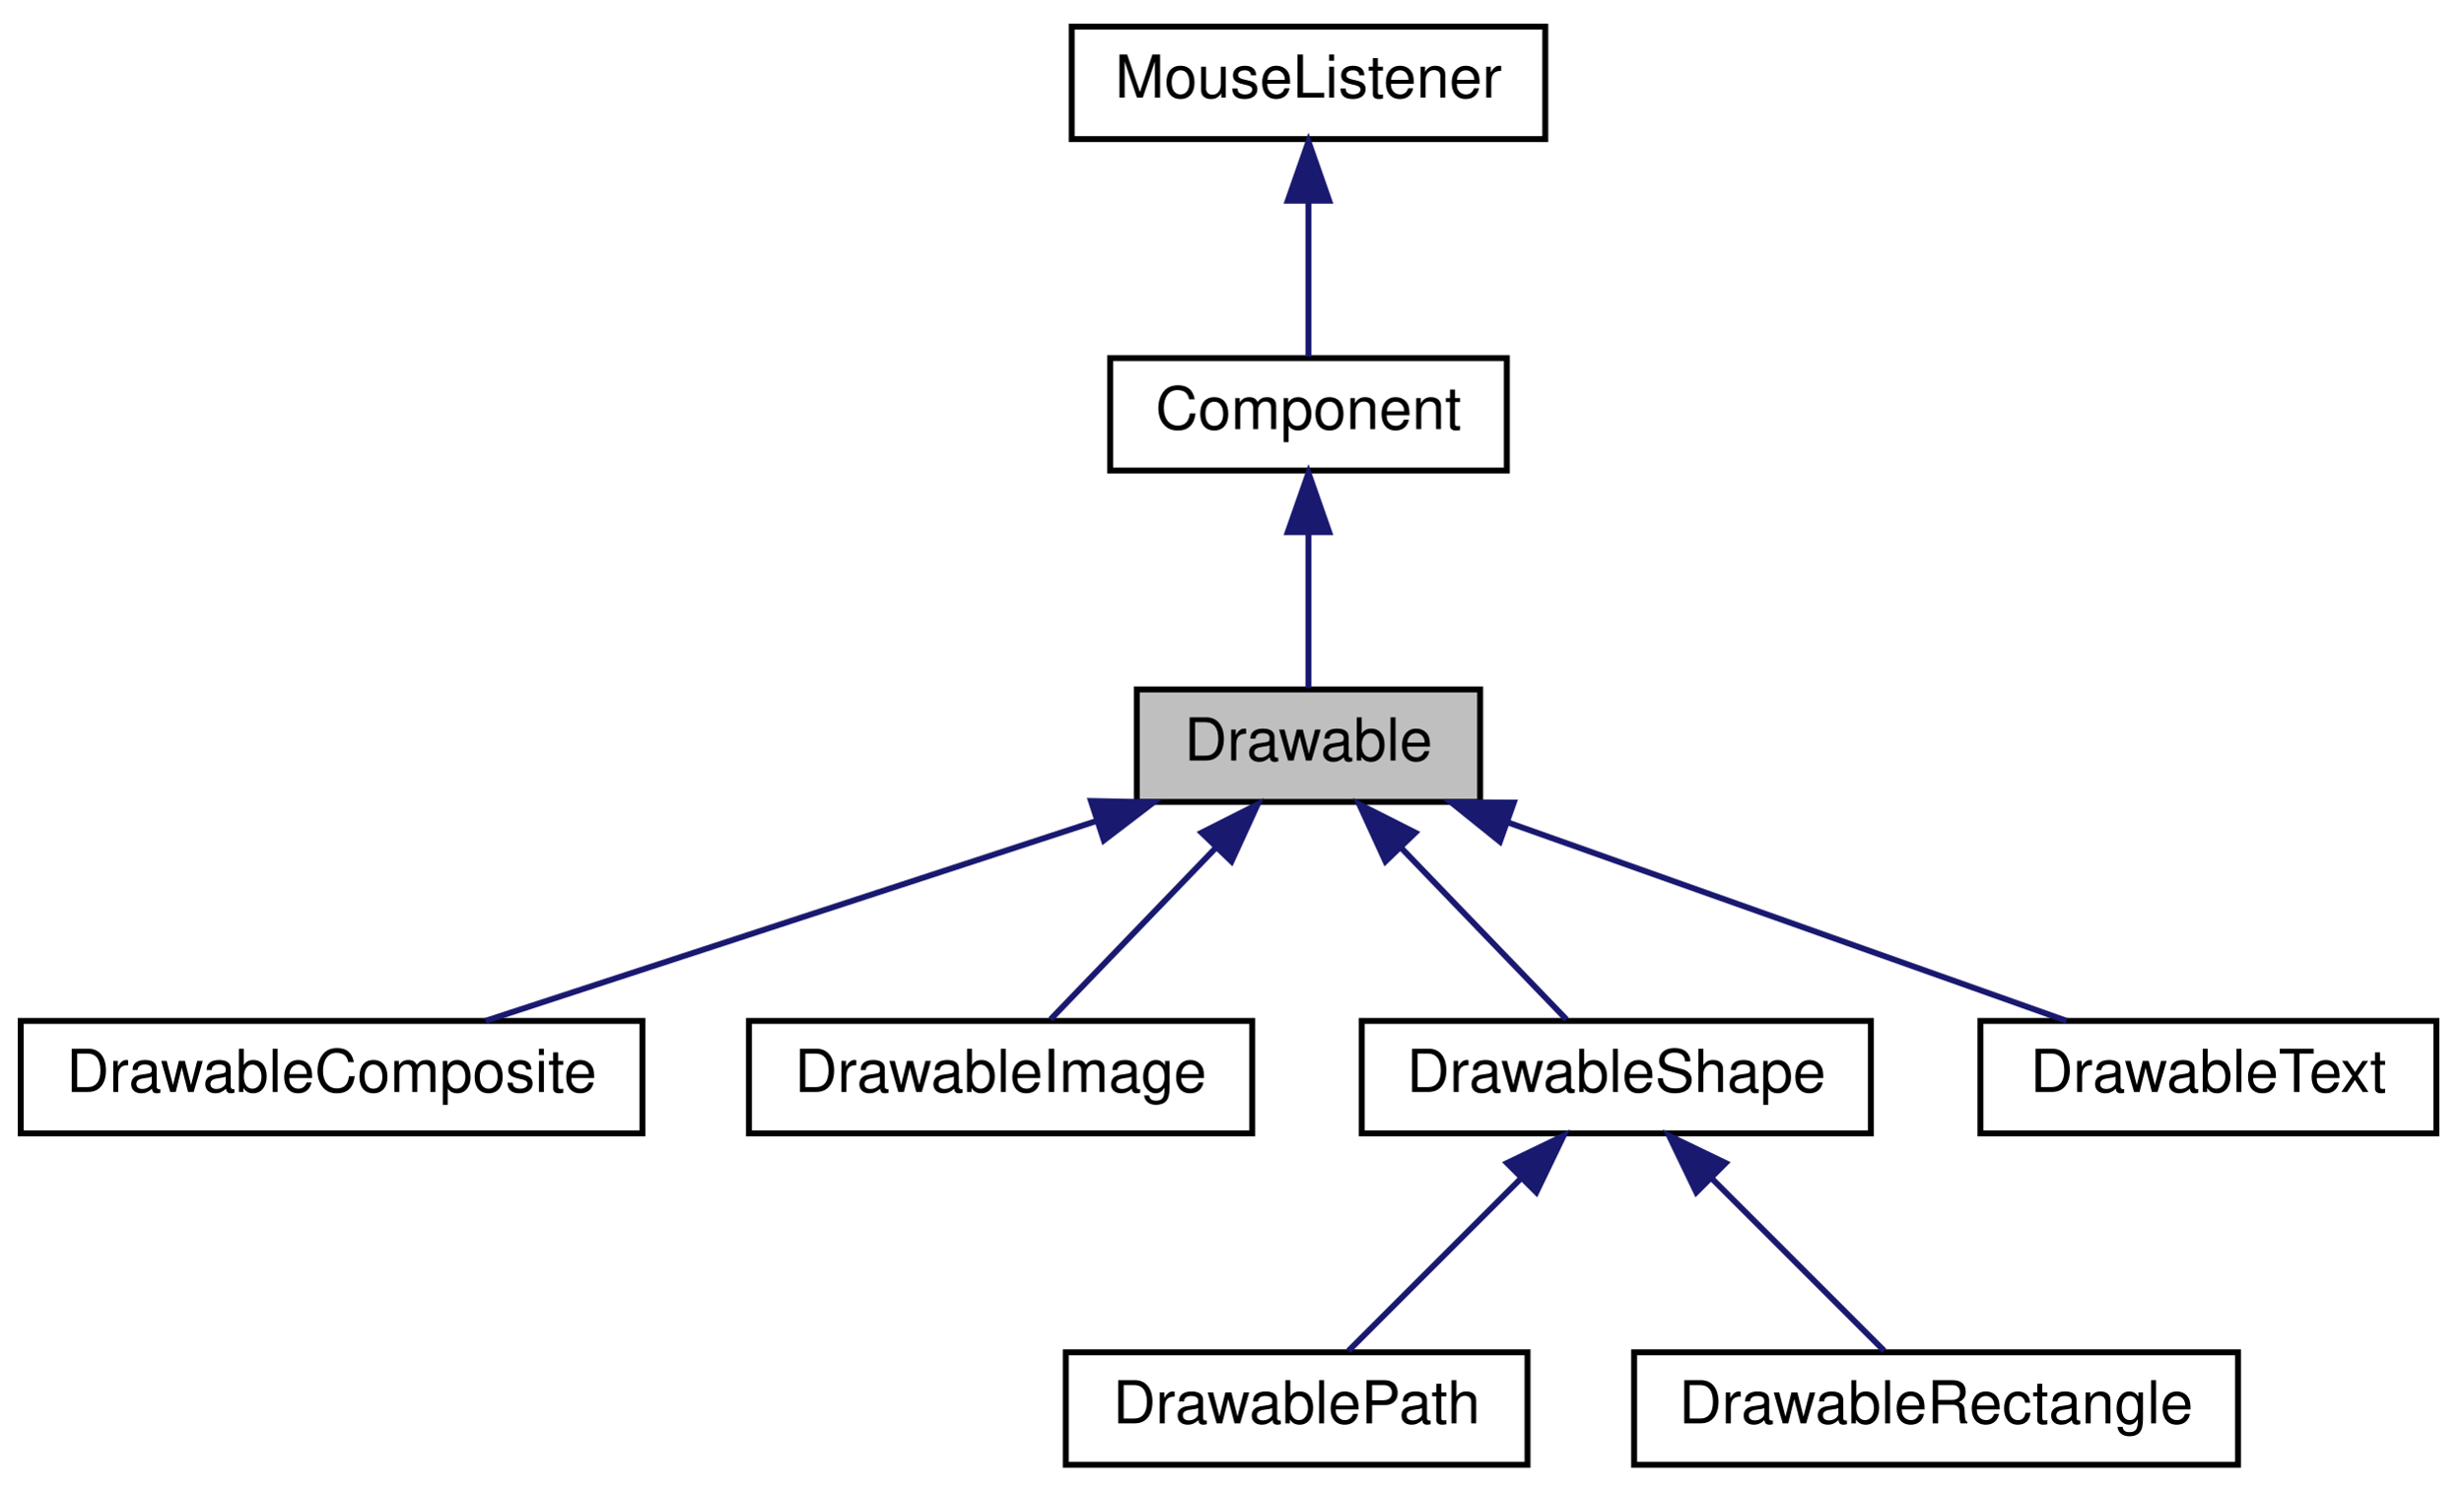
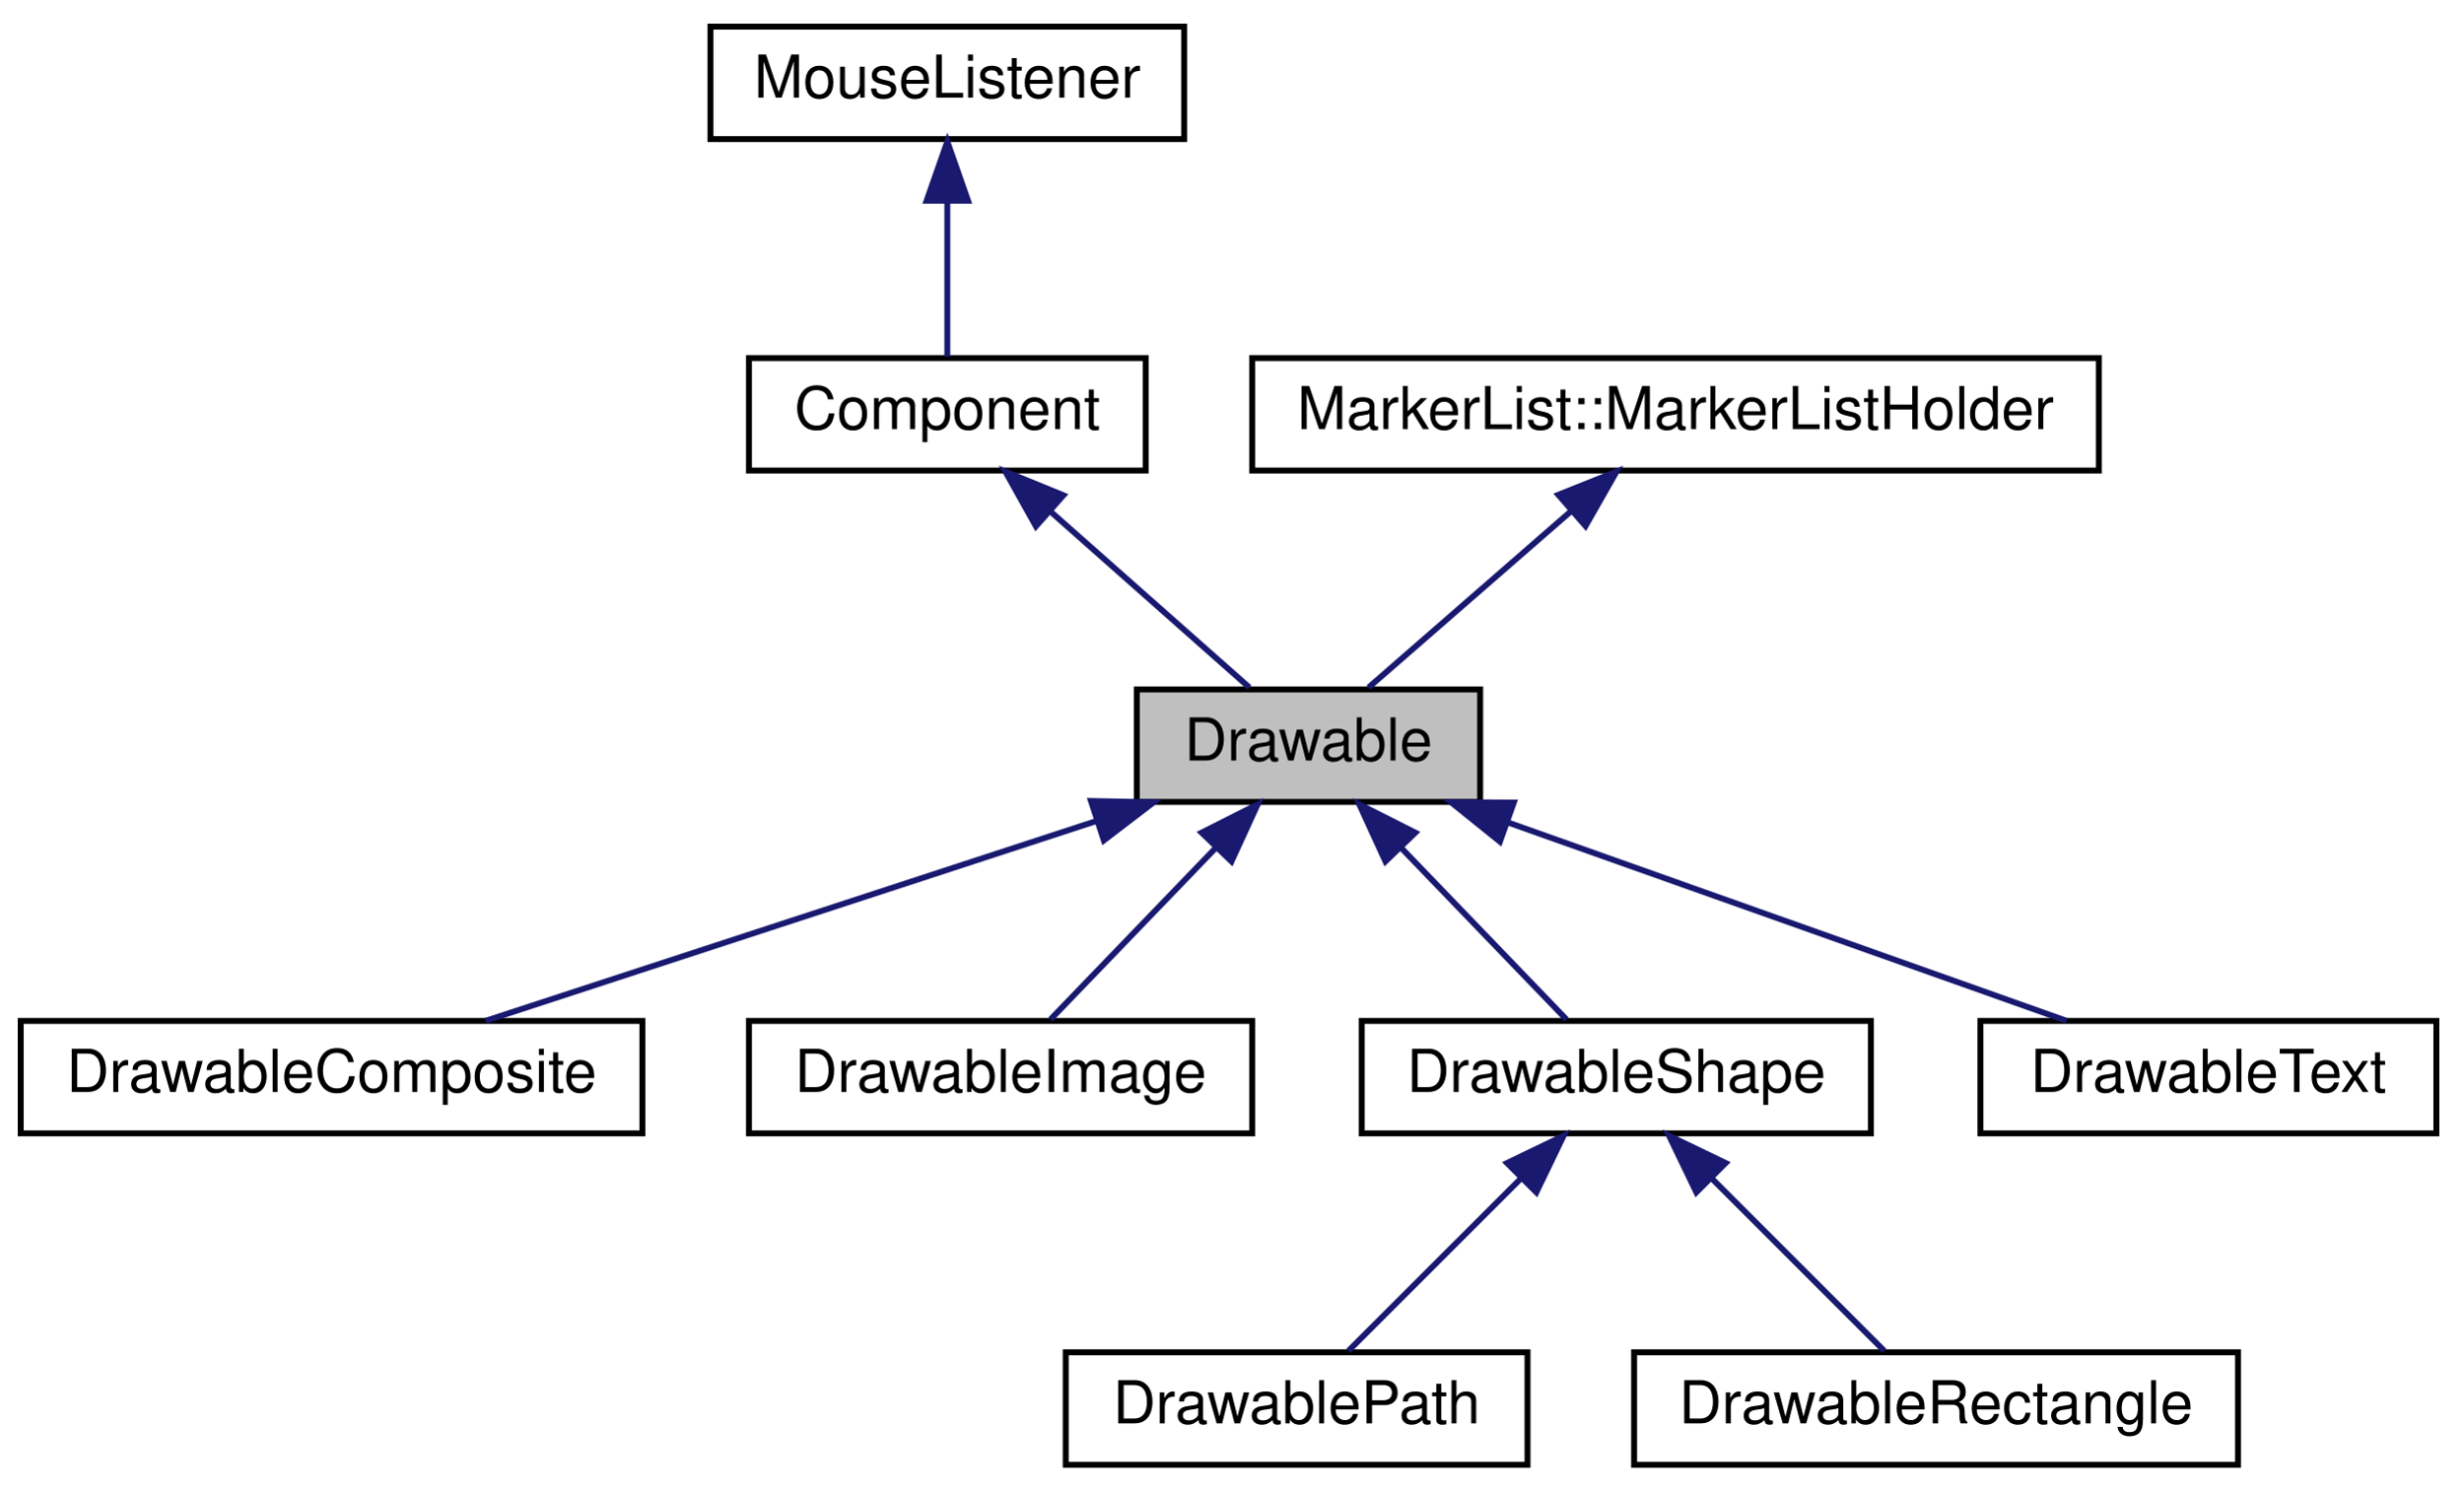
<svg xmlns="http://www.w3.org/2000/svg" xmlns:xlink="http://www.w3.org/1999/xlink" width="416pt" height="252pt" viewBox="0.00 0.00 416.00 252.00">
  <g id="graph0" class="graph" transform="scale(1 1) rotate(0) translate(4 248)">
    <g id="node1" class="node">
      <polygon fill="#bfbfbf" stroke="black" points="188,-112.5 188,-131.5 246,-131.5 246,-112.5 188,-112.5" />
      <text text-anchor="middle" x="217" y="-119.5" font-family="Helvetica,sans-Serif" font-size="10.00">Drawable</text>
    </g>
-     <g id="node4" class="node">
-       <g id="a_node4">
+     <g id="node5" class="node">
+       <g id="a_node5">
        <a xlink:href="classDrawableComposite.html" target="_top" xlink:title="A drawable object which acts as a container for a set of other Drawables. ">
          <polygon fill="none" stroke="black" points="-0.5,-56.5 -0.5,-75.5 104.5,-75.5 104.5,-56.5 -0.5,-56.5" />
          <text text-anchor="middle" x="52" y="-63.5" font-family="Helvetica,sans-Serif" font-size="10.00">DrawableComposite</text>
        </a>
      </g>
    </g>
-     <g id="edge3" class="edge">
+     <g id="edge4" class="edge">
      <path fill="none" stroke="midnightblue" d="M181.264,-109.304C150.173,-99.129 105.853,-84.625 78.022,-75.516" />
      <polygon fill="midnightblue" stroke="midnightblue" points="180.263,-112.659 190.855,-112.444 182.44,-106.007 180.263,-112.659" />
    </g>
-     <g id="node5" class="node">
-       <g id="a_node5">
+     <g id="node6" class="node">
+       <g id="a_node6">
        <a xlink:href="classDrawableImage.html" target="_top" xlink:title="A drawable object which is a bitmap image. ">
          <polygon fill="none" stroke="black" points="122.5,-56.5 122.5,-75.5 207.5,-75.5 207.5,-56.5 122.5,-56.5" />
          <text text-anchor="middle" x="165" y="-63.5" font-family="Helvetica,sans-Serif" font-size="10.00">DrawableImage</text>
        </a>
      </g>
    </g>
-     <g id="edge4" class="edge">
+     <g id="edge5" class="edge">
      <path fill="none" stroke="midnightblue" d="M201.321,-104.718C192.155,-95.2 180.947,-83.561 173.427,-75.751" />
      <polygon fill="midnightblue" stroke="midnightblue" points="198.956,-107.308 208.413,-112.083 203.998,-102.452 198.956,-107.308" />
    </g>
-     <g id="node6" class="node">
-       <g id="a_node6">
+     <g id="node7" class="node">
+       <g id="a_node7">
        <a xlink:href="classDrawableShape.html" target="_top" xlink:title="A base class implementing common functionality for Drawable classes which consist of some kind of fil...">
          <polygon fill="none" stroke="black" points="226,-56.5 226,-75.5 312,-75.5 312,-56.5 226,-56.5" />
          <text text-anchor="middle" x="269" y="-63.5" font-family="Helvetica,sans-Serif" font-size="10.00">DrawableShape</text>
        </a>
      </g>
    </g>
-     <g id="edge5" class="edge">
+     <g id="edge6" class="edge">
      <path fill="none" stroke="midnightblue" d="M232.679,-104.718C241.845,-95.2 253.053,-83.561 260.573,-75.751" />
      <polygon fill="midnightblue" stroke="midnightblue" points="230.002,-102.452 225.587,-112.083 235.044,-107.308 230.002,-102.452" />
    </g>
-     <g id="node9" class="node">
-       <g id="a_node9">
+     <g id="node10" class="node">
+       <g id="a_node10">
        <a xlink:href="classDrawableText.html" target="_top" xlink:title="A drawable object which renders a line of text. ">
          <polygon fill="none" stroke="black" points="330.5,-56.5 330.5,-75.5 407.5,-75.5 407.5,-56.5 330.5,-56.5" />
          <text text-anchor="middle" x="369" y="-63.5" font-family="Helvetica,sans-Serif" font-size="10.00">DrawableText</text>
        </a>
      </g>
    </g>
-     <g id="edge8" class="edge">
+     <g id="edge9" class="edge">
      <path fill="none" stroke="midnightblue" d="M250.668,-109.039C279.268,-98.879 319.612,-84.546 345.028,-75.516" />
      <polygon fill="midnightblue" stroke="midnightblue" points="249.336,-105.798 241.085,-112.444 251.68,-112.394 249.336,-105.798" />
    </g>
    <g id="node2" class="node">
      <g id="a_node2">
        <a xlink:href="classComponent.html" target="_top" xlink:title="The base class for all JUCE user-interface objects. ">
-           <polygon fill="none" stroke="black" points="183.5,-168.5 183.5,-187.5 250.5,-187.5 250.5,-168.5 183.5,-168.5" />
-           <text text-anchor="middle" x="217" y="-175.5" font-family="Helvetica,sans-Serif" font-size="10.00">Component</text>
+           <polygon fill="none" stroke="black" points="122.5,-168.5 122.5,-187.5 189.5,-187.5 189.5,-168.5 122.5,-168.5" />
+           <text text-anchor="middle" x="156" y="-175.5" font-family="Helvetica,sans-Serif" font-size="10.00">Component</text>
        </a>
      </g>
    </g>
    <g id="edge1" class="edge">
-       <path fill="none" stroke="midnightblue" d="M217,-157.805C217,-148.91 217,-138.78 217,-131.751" />
-       <polygon fill="midnightblue" stroke="midnightblue" points="213.5,-158.083 217,-168.083 220.5,-158.083 213.5,-158.083" />
+       <path fill="none" stroke="midnightblue" d="M173.467,-161.537C184.344,-151.909 197.944,-139.869 207.021,-131.834" />
+       <polygon fill="midnightblue" stroke="midnightblue" points="170.968,-159.075 165.801,-168.324 175.608,-164.316 170.968,-159.075" />
    </g>
    <g id="node3" class="node">
      <g id="a_node3">
        <a xlink:href="classMouseListener.html" target="_top" xlink:title="A MouseListener can be registered with a component to receive callbacks about mouse events that happe...">
-           <polygon fill="none" stroke="black" points="177,-224.5 177,-243.5 257,-243.5 257,-224.5 177,-224.5" />
-           <text text-anchor="middle" x="217" y="-231.5" font-family="Helvetica,sans-Serif" font-size="10.00">MouseListener</text>
+           <polygon fill="none" stroke="black" points="116,-224.5 116,-243.5 196,-243.5 196,-224.5 116,-224.5" />
+           <text text-anchor="middle" x="156" y="-231.5" font-family="Helvetica,sans-Serif" font-size="10.00">MouseListener</text>
        </a>
      </g>
    </g>
    <g id="edge2" class="edge">
-       <path fill="none" stroke="midnightblue" d="M217,-213.805C217,-204.91 217,-194.78 217,-187.751" />
-       <polygon fill="midnightblue" stroke="midnightblue" points="213.5,-214.083 217,-224.083 220.5,-214.083 213.5,-214.083" />
+       <path fill="none" stroke="midnightblue" d="M156,-213.805C156,-204.91 156,-194.78 156,-187.751" />
+       <polygon fill="midnightblue" stroke="midnightblue" points="152.5,-214.083 156,-224.083 159.5,-214.083 152.5,-214.083" />
    </g>
-     <g id="node7" class="node">
-       <g id="a_node7">
+     <g id="node4" class="node">
+       <g id="a_node4">
+         <a xlink:href="structMarkerList_1_1MarkerListHolder.html" target="_top" xlink:title="A base class for objects that want to provide a MarkerList. ">
+           <polygon fill="none" stroke="black" points="207.5,-168.5 207.5,-187.5 350.5,-187.5 350.5,-168.5 207.5,-168.5" />
+           <text text-anchor="middle" x="279" y="-175.5" font-family="Helvetica,sans-Serif" font-size="10.00">MarkerList::MarkerListHolder</text>
+         </a>
+       </g>
+     </g>
+     <g id="edge3" class="edge">
+       <path fill="none" stroke="midnightblue" d="M261.246,-161.537C250.192,-151.909 236.369,-139.869 227.143,-131.834" />
+       <polygon fill="midnightblue" stroke="midnightblue" points="259.199,-164.395 269.039,-168.324 263.797,-159.117 259.199,-164.395" />
+     </g>
+     <g id="node8" class="node">
+       <g id="a_node8">
        <a xlink:href="classDrawablePath.html" target="_top" xlink:title="A drawable object which renders a filled or outlined shape. ">
          <polygon fill="none" stroke="black" points="176,-0.5 176,-19.5 254,-19.5 254,-0.5 176,-0.5" />
          <text text-anchor="middle" x="215" y="-7.5" font-family="Helvetica,sans-Serif" font-size="10.00">DrawablePath</text>
        </a>
      </g>
    </g>
-     <g id="edge6" class="edge">
+     <g id="edge7" class="edge">
      <path fill="none" stroke="midnightblue" d="M253.002,-49.002C243.433,-39.433 231.639,-27.639 223.751,-19.751" />
      <polygon fill="midnightblue" stroke="midnightblue" points="250.537,-51.487 260.083,-56.083 255.487,-46.537 250.537,-51.487" />
    </g>
-     <g id="node8" class="node">
-       <g id="a_node8">
+     <g id="node9" class="node">
+       <g id="a_node9">
        <a xlink:href="classDrawableRectangle.html" target="_top" xlink:title="A Drawable object which draws a rectangle. ">
          <polygon fill="none" stroke="black" points="272,-0.5 272,-19.5 374,-19.5 374,-0.5 272,-0.5" />
          <text text-anchor="middle" x="323" y="-7.5" font-family="Helvetica,sans-Serif" font-size="10.00">DrawableRectangle</text>
        </a>
      </g>
    </g>
-     <g id="edge7" class="edge">
+     <g id="edge8" class="edge">
      <path fill="none" stroke="midnightblue" d="M284.998,-49.002C294.567,-39.433 306.361,-27.639 314.249,-19.751" />
      <polygon fill="midnightblue" stroke="midnightblue" points="282.513,-46.537 277.917,-56.083 287.463,-51.487 282.513,-46.537" />
    </g>
  </g>
</svg>
